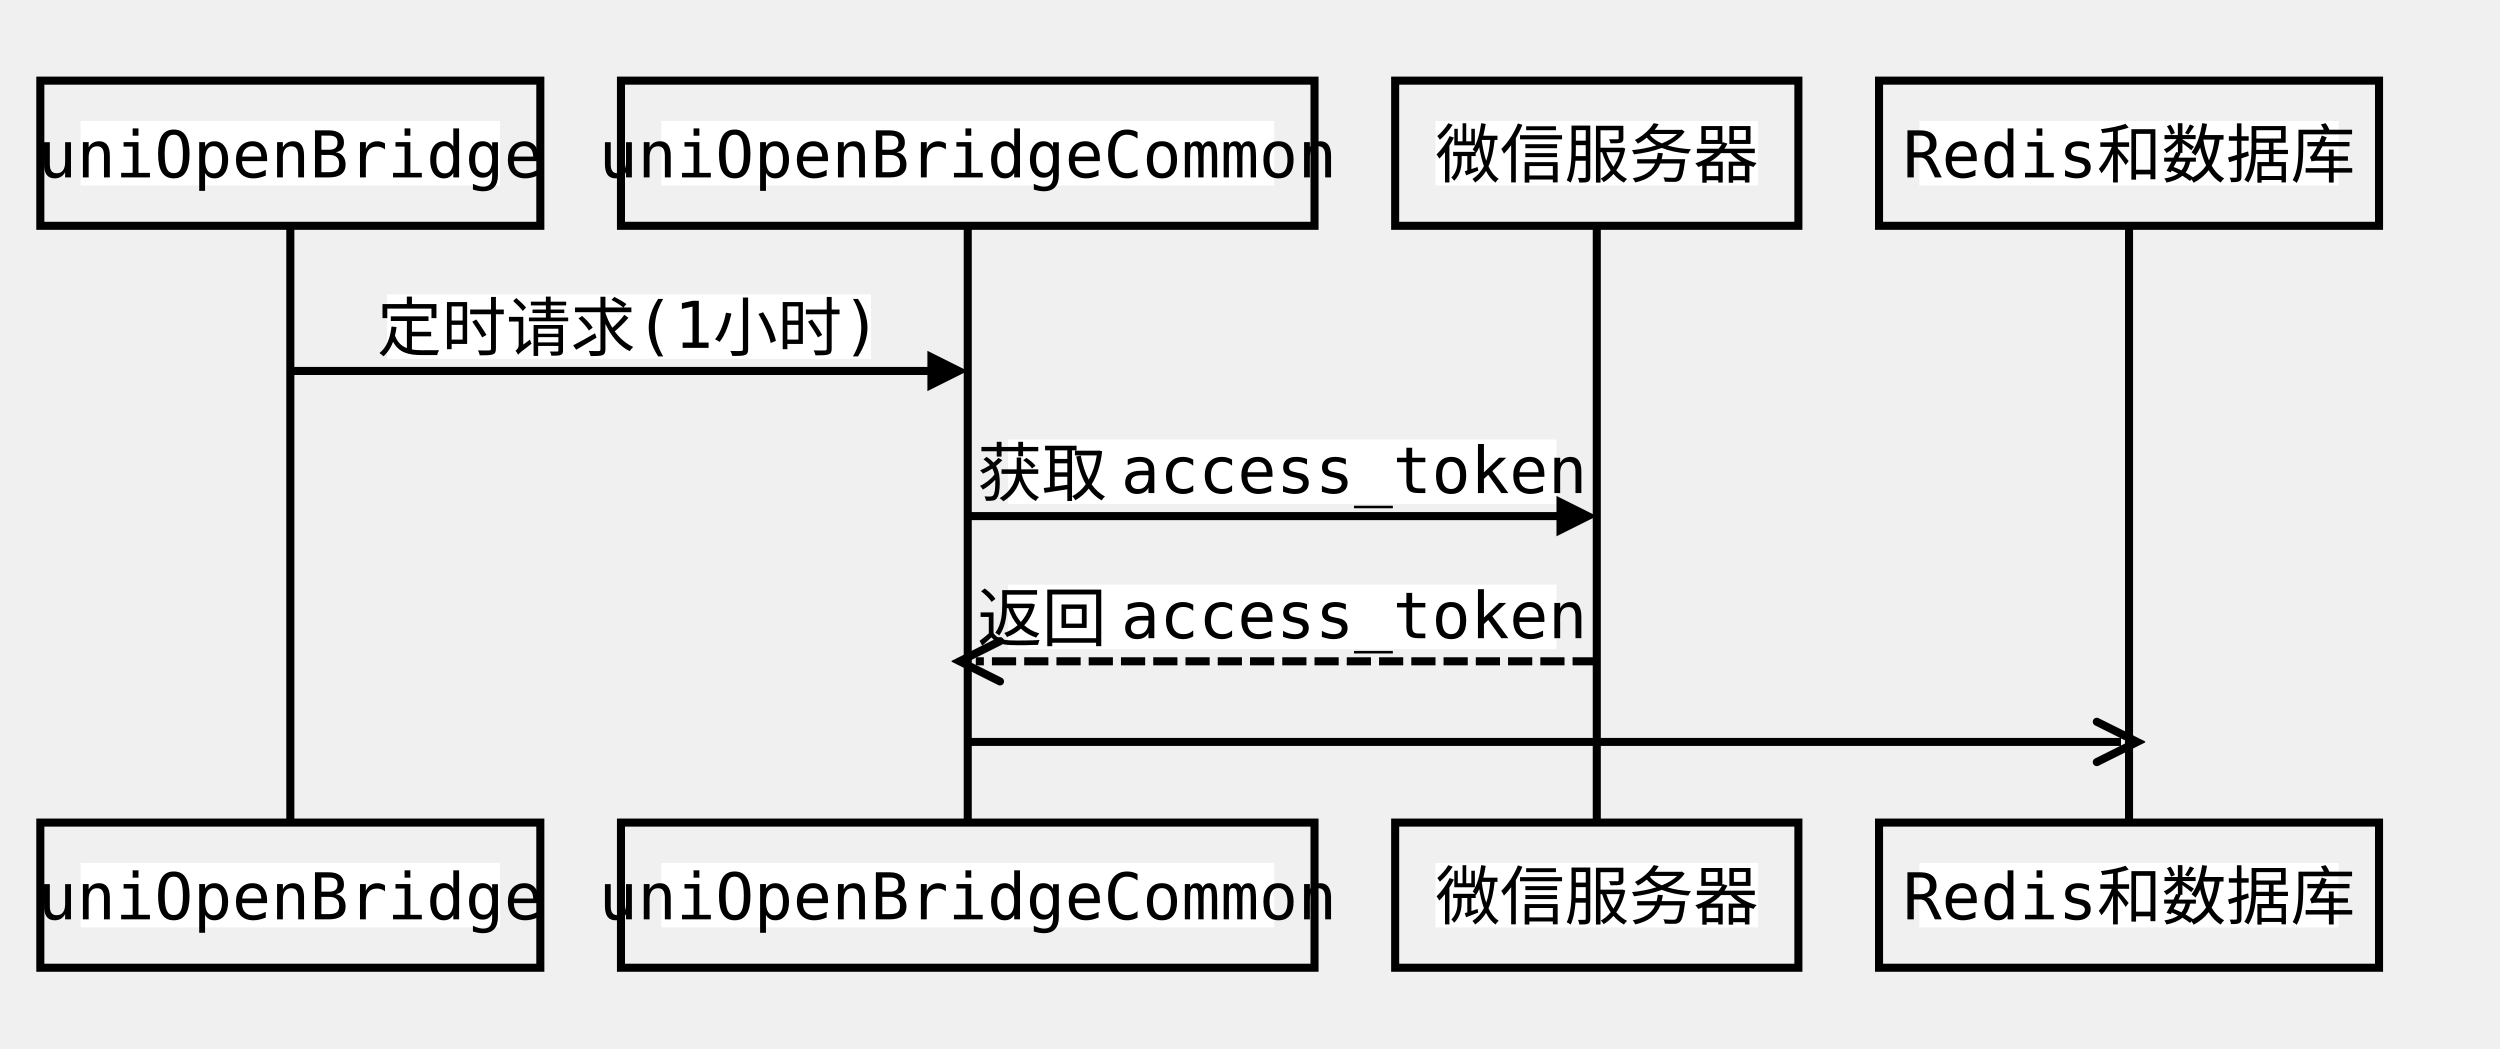
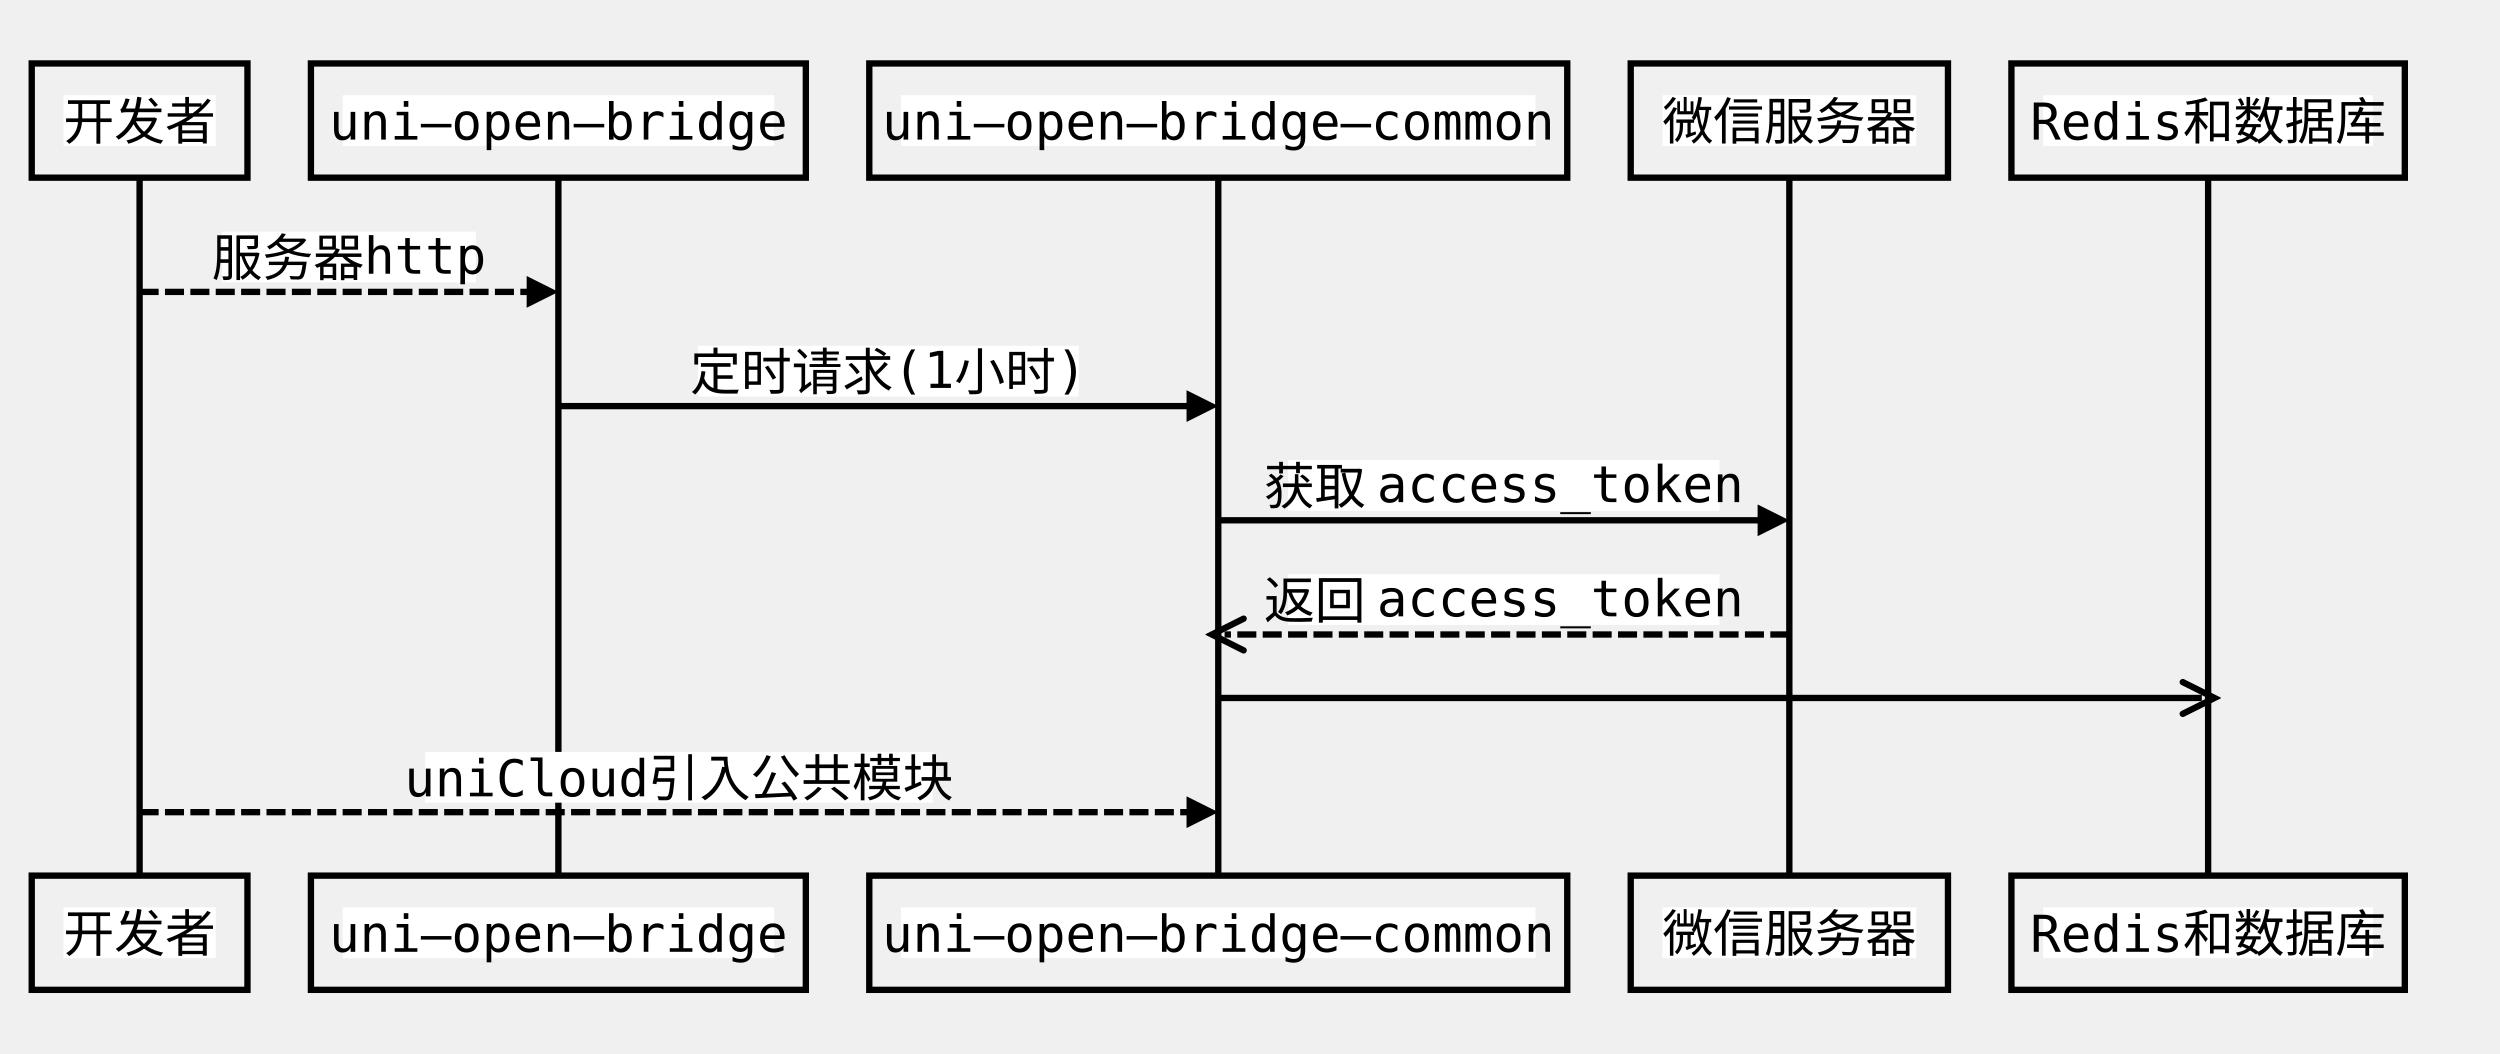
- <svg xmlns="http://www.w3.org/2000/svg" xmlns:xlink="http://www.w3.org/1999/xlink" width="620" height="260">
-   <source>Created with Raphaël 2.1.2uniOpenBridgeuniOpenBridgeuniOpenBridgeCommonuniOpenBridgeCommon微信服务器微信服务器Redis和数据库Redis和数据库定时请求(1小时)获取 access_token返回 access_token</source>
+ <svg xmlns="http://www.w3.org/2000/svg" xmlns:xlink="http://www.w3.org/1999/xlink" width="788" height="332">
+   <source>Created with Raphaël 2.1.2开发者开发者uni–open–bridgeuni–open–bridgeuni–open–bridge–commonuni–open–bridge–common微信服务器微信服务器Redis和数据库Redis和数据库服务器http定时请求(1小时)获取 access_token返回 access_tokenuniCloud引入公共模块</source>
  <defs style="-webkit-tap-highlight-color: rgba(0, 0, 0, 0);">
-     <path stroke-linecap="round" d="M5,0 0,2.5 5,5z" id="raphael-marker-block-obj262" style="-webkit-tap-highlight-color: rgba(0, 0, 0, 0);" />
-     <marker id="raphael-marker-endblock55-obj263" markerHeight="5" markerWidth="5" orient="auto" refX="2.5" refY="2.5" style="-webkit-tap-highlight-color: rgba(0, 0, 0, 0);">
-       <use xlink:href="#raphael-marker-block-obj262" transform="rotate(180 2.5 2.5) scale(1,1)" stroke-width="1" fill="#000" stroke="none" style="-webkit-tap-highlight-color: rgba(0, 0, 0, 0);" />
+     <path stroke-linecap="round" d="M5,0 0,2.5 5,5z" id="raphael-marker-block-obj454" style="-webkit-tap-highlight-color: rgba(0, 0, 0, 0);" />
+     <marker id="raphael-marker-endblock55-obj455" markerHeight="5" markerWidth="5" orient="auto" refX="2.5" refY="2.5" style="-webkit-tap-highlight-color: rgba(0, 0, 0, 0);">
+       <use xlink:href="#raphael-marker-block-obj454" transform="rotate(180 2.5 2.5) scale(1,1)" stroke-width="1" fill="#000" stroke="none" style="-webkit-tap-highlight-color: rgba(0, 0, 0, 0);" />
    </marker>
-     <path stroke-linecap="round" d="M6,1 1,3.5 6,6" id="raphael-marker-open-obj261" style="-webkit-tap-highlight-color: rgba(0, 0, 0, 0);" />
-     <marker id="raphael-marker-endopen77-obj264" markerHeight="7" markerWidth="7" orient="auto" refX="4" refY="3.5" style="-webkit-tap-highlight-color: rgba(0, 0, 0, 0);">
-       <use xlink:href="#raphael-marker-open-obj261" transform="rotate(180 3.5 3.5) scale(1,1)" stroke-width="1" fill="none" stroke="#000" style="-webkit-tap-highlight-color: rgba(0, 0, 0, 0);" />
+     <path stroke-linecap="round" d="M6,1 1,3.5 6,6" id="raphael-marker-open-obj453" style="-webkit-tap-highlight-color: rgba(0, 0, 0, 0);" />
+     <marker id="raphael-marker-endopen77-obj456" markerHeight="7" markerWidth="7" orient="auto" refX="4" refY="3.5" style="-webkit-tap-highlight-color: rgba(0, 0, 0, 0);">
+       <use xlink:href="#raphael-marker-open-obj453" transform="rotate(180 3.5 3.5) scale(1,1)" stroke-width="1" fill="none" stroke="#000" style="-webkit-tap-highlight-color: rgba(0, 0, 0, 0);" />
    </marker>
  </defs>
-   <rect x="10" y="20" width="124" height="36" r="0" rx="0" ry="0" fill="none" stroke="#000000" stroke-width="2" style="-webkit-tap-highlight-color: rgba(0, 0, 0, 0);" />
-   <rect x="20" y="30" width="104" height="16" r="0" rx="0" ry="0" fill="#ffffff" stroke="none" style="-webkit-tap-highlight-color: rgba(0, 0, 0, 0);" />
-   <text x="72" y="38" text-anchor="middle" font="10px &quot;Arial&quot;" stroke="none" fill="#000000" style="-webkit-tap-highlight-color: rgba(0, 0, 0, 0); text-anchor: middle; font: 16px &quot;Andale Mono&quot;, monospace;" font-size="16px" font-family="Andale Mono, monospace">
-     <tspan dy="6" style="-webkit-tap-highlight-color: rgba(0, 0, 0, 0);">uniOpenBridge</tspan>
+   <rect x="10" y="20" width="68" height="36" r="0" rx="0" ry="0" fill="none" stroke="#000000" stroke-width="2" style="-webkit-tap-highlight-color: rgba(0, 0, 0, 0);" />
+   <rect x="20" y="30" width="48" height="16" r="0" rx="0" ry="0" fill="#ffffff" stroke="none" style="-webkit-tap-highlight-color: rgba(0, 0, 0, 0);" />
+   <text x="44" y="38" text-anchor="middle" font="10px &quot;Arial&quot;" stroke="none" fill="#000000" style="-webkit-tap-highlight-color: rgba(0, 0, 0, 0); text-anchor: middle; font: 16px &quot;Andale Mono&quot;, monospace;" font-size="16px" font-family="Andale Mono, monospace">
+     <tspan dy="6" style="-webkit-tap-highlight-color: rgba(0, 0, 0, 0);">开发者</tspan>
  </text>
-   <rect x="10" y="204" width="124" height="36" r="0" rx="0" ry="0" fill="none" stroke="#000000" stroke-width="2" style="-webkit-tap-highlight-color: rgba(0, 0, 0, 0);" />
-   <rect x="20" y="214" width="104" height="16" r="0" rx="0" ry="0" fill="#ffffff" stroke="none" style="-webkit-tap-highlight-color: rgba(0, 0, 0, 0);" />
-   <text x="72" y="222" text-anchor="middle" font="10px &quot;Arial&quot;" stroke="none" fill="#000000" style="-webkit-tap-highlight-color: rgba(0, 0, 0, 0); text-anchor: middle; font: 16px &quot;Andale Mono&quot;, monospace;" font-size="16px" font-family="Andale Mono, monospace">
-     <tspan dy="6" style="-webkit-tap-highlight-color: rgba(0, 0, 0, 0);">uniOpenBridge</tspan>
+   <rect x="10" y="276" width="68" height="36" r="0" rx="0" ry="0" fill="none" stroke="#000000" stroke-width="2" style="-webkit-tap-highlight-color: rgba(0, 0, 0, 0);" />
+   <rect x="20" y="286" width="48" height="16" r="0" rx="0" ry="0" fill="#ffffff" stroke="none" style="-webkit-tap-highlight-color: rgba(0, 0, 0, 0);" />
+   <text x="44" y="294" text-anchor="middle" font="10px &quot;Arial&quot;" stroke="none" fill="#000000" style="-webkit-tap-highlight-color: rgba(0, 0, 0, 0); text-anchor: middle; font: 16px &quot;Andale Mono&quot;, monospace;" font-size="16px" font-family="Andale Mono, monospace">
+     <tspan dy="6" style="-webkit-tap-highlight-color: rgba(0, 0, 0, 0);">开发者</tspan>
  </text>
-   <path fill="none" stroke="#000000" d="M72,56L72,204" stroke-width="2" style="-webkit-tap-highlight-color: rgba(0, 0, 0, 0);" />
-   <rect x="154" y="20" width="172" height="36" r="0" rx="0" ry="0" fill="none" stroke="#000000" stroke-width="2" style="-webkit-tap-highlight-color: rgba(0, 0, 0, 0);" />
-   <rect x="164" y="30" width="152" height="16" r="0" rx="0" ry="0" fill="#ffffff" stroke="none" style="-webkit-tap-highlight-color: rgba(0, 0, 0, 0);" />
-   <text x="240" y="38" text-anchor="middle" font="10px &quot;Arial&quot;" stroke="none" fill="#000000" style="-webkit-tap-highlight-color: rgba(0, 0, 0, 0); text-anchor: middle; font: 16px &quot;Andale Mono&quot;, monospace;" font-size="16px" font-family="Andale Mono, monospace">
-     <tspan dy="6" style="-webkit-tap-highlight-color: rgba(0, 0, 0, 0);">uniOpenBridgeCommon</tspan>
+   <path fill="none" stroke="#000000" d="M44,56L44,276" stroke-width="2" style="-webkit-tap-highlight-color: rgba(0, 0, 0, 0);" />
+   <rect x="98" y="20" width="156" height="36" r="0" rx="0" ry="0" fill="none" stroke="#000000" stroke-width="2" style="-webkit-tap-highlight-color: rgba(0, 0, 0, 0);" />
+   <rect x="108" y="30" width="136" height="16" r="0" rx="0" ry="0" fill="#ffffff" stroke="none" style="-webkit-tap-highlight-color: rgba(0, 0, 0, 0);" />
+   <text x="176" y="38" text-anchor="middle" font="10px &quot;Arial&quot;" stroke="none" fill="#000000" style="-webkit-tap-highlight-color: rgba(0, 0, 0, 0); text-anchor: middle; font: 16px &quot;Andale Mono&quot;, monospace;" font-size="16px" font-family="Andale Mono, monospace">
+     <tspan dy="6" style="-webkit-tap-highlight-color: rgba(0, 0, 0, 0);">uni–open–bridge</tspan>
  </text>
-   <rect x="154" y="204" width="172" height="36" r="0" rx="0" ry="0" fill="none" stroke="#000000" stroke-width="2" style="-webkit-tap-highlight-color: rgba(0, 0, 0, 0);" />
-   <rect x="164" y="214" width="152" height="16" r="0" rx="0" ry="0" fill="#ffffff" stroke="none" style="-webkit-tap-highlight-color: rgba(0, 0, 0, 0);" />
-   <text x="240" y="222" text-anchor="middle" font="10px &quot;Arial&quot;" stroke="none" fill="#000000" style="-webkit-tap-highlight-color: rgba(0, 0, 0, 0); text-anchor: middle; font: 16px &quot;Andale Mono&quot;, monospace;" font-size="16px" font-family="Andale Mono, monospace">
-     <tspan dy="6" style="-webkit-tap-highlight-color: rgba(0, 0, 0, 0);">uniOpenBridgeCommon</tspan>
+   <rect x="98" y="276" width="156" height="36" r="0" rx="0" ry="0" fill="none" stroke="#000000" stroke-width="2" style="-webkit-tap-highlight-color: rgba(0, 0, 0, 0);" />
+   <rect x="108" y="286" width="136" height="16" r="0" rx="0" ry="0" fill="#ffffff" stroke="none" style="-webkit-tap-highlight-color: rgba(0, 0, 0, 0);" />
+   <text x="176" y="294" text-anchor="middle" font="10px &quot;Arial&quot;" stroke="none" fill="#000000" style="-webkit-tap-highlight-color: rgba(0, 0, 0, 0); text-anchor: middle; font: 16px &quot;Andale Mono&quot;, monospace;" font-size="16px" font-family="Andale Mono, monospace">
+     <tspan dy="6" style="-webkit-tap-highlight-color: rgba(0, 0, 0, 0);">uni–open–bridge</tspan>
  </text>
-   <path fill="none" stroke="#000000" d="M240,56L240,204" stroke-width="2" style="-webkit-tap-highlight-color: rgba(0, 0, 0, 0);" />
-   <rect x="346" y="20" width="100" height="36" r="0" rx="0" ry="0" fill="none" stroke="#000000" stroke-width="2" style="-webkit-tap-highlight-color: rgba(0, 0, 0, 0);" />
-   <rect x="356" y="30" width="80" height="16" r="0" rx="0" ry="0" fill="#ffffff" stroke="none" style="-webkit-tap-highlight-color: rgba(0, 0, 0, 0);" />
-   <text x="396" y="38" text-anchor="middle" font="10px &quot;Arial&quot;" stroke="none" fill="#000000" style="-webkit-tap-highlight-color: rgba(0, 0, 0, 0); text-anchor: middle; font: 16px &quot;Andale Mono&quot;, monospace;" font-size="16px" font-family="Andale Mono, monospace">
+   <path fill="none" stroke="#000000" d="M176,56L176,276" stroke-width="2" style="-webkit-tap-highlight-color: rgba(0, 0, 0, 0);" />
+   <rect x="274" y="20" width="220" height="36" r="0" rx="0" ry="0" fill="none" stroke="#000000" stroke-width="2" style="-webkit-tap-highlight-color: rgba(0, 0, 0, 0);" />
+   <rect x="284" y="30" width="200" height="16" r="0" rx="0" ry="0" fill="#ffffff" stroke="none" style="-webkit-tap-highlight-color: rgba(0, 0, 0, 0);" />
+   <text x="384" y="38" text-anchor="middle" font="10px &quot;Arial&quot;" stroke="none" fill="#000000" style="-webkit-tap-highlight-color: rgba(0, 0, 0, 0); text-anchor: middle; font: 16px &quot;Andale Mono&quot;, monospace;" font-size="16px" font-family="Andale Mono, monospace">
+     <tspan dy="6" style="-webkit-tap-highlight-color: rgba(0, 0, 0, 0);">uni–open–bridge–common</tspan>
+   </text>
+   <rect x="274" y="276" width="220" height="36" r="0" rx="0" ry="0" fill="none" stroke="#000000" stroke-width="2" style="-webkit-tap-highlight-color: rgba(0, 0, 0, 0);" />
+   <rect x="284" y="286" width="200" height="16" r="0" rx="0" ry="0" fill="#ffffff" stroke="none" style="-webkit-tap-highlight-color: rgba(0, 0, 0, 0);" />
+   <text x="384" y="294" text-anchor="middle" font="10px &quot;Arial&quot;" stroke="none" fill="#000000" style="-webkit-tap-highlight-color: rgba(0, 0, 0, 0); text-anchor: middle; font: 16px &quot;Andale Mono&quot;, monospace;" font-size="16px" font-family="Andale Mono, monospace">
+     <tspan dy="6" style="-webkit-tap-highlight-color: rgba(0, 0, 0, 0);">uni–open–bridge–common</tspan>
+   </text>
+   <path fill="none" stroke="#000000" d="M384,56L384,276" stroke-width="2" style="-webkit-tap-highlight-color: rgba(0, 0, 0, 0);" />
+   <rect x="514" y="20" width="100" height="36" r="0" rx="0" ry="0" fill="none" stroke="#000000" stroke-width="2" style="-webkit-tap-highlight-color: rgba(0, 0, 0, 0);" />
+   <rect x="524" y="30" width="80" height="16" r="0" rx="0" ry="0" fill="#ffffff" stroke="none" style="-webkit-tap-highlight-color: rgba(0, 0, 0, 0);" />
+   <text x="564" y="38" text-anchor="middle" font="10px &quot;Arial&quot;" stroke="none" fill="#000000" style="-webkit-tap-highlight-color: rgba(0, 0, 0, 0); text-anchor: middle; font: 16px &quot;Andale Mono&quot;, monospace;" font-size="16px" font-family="Andale Mono, monospace">
    <tspan dy="6" style="-webkit-tap-highlight-color: rgba(0, 0, 0, 0);">微信服务器</tspan>
  </text>
-   <rect x="346" y="204" width="100" height="36" r="0" rx="0" ry="0" fill="none" stroke="#000000" stroke-width="2" style="-webkit-tap-highlight-color: rgba(0, 0, 0, 0);" />
-   <rect x="356" y="214" width="80" height="16" r="0" rx="0" ry="0" fill="#ffffff" stroke="none" style="-webkit-tap-highlight-color: rgba(0, 0, 0, 0);" />
-   <text x="396" y="222" text-anchor="middle" font="10px &quot;Arial&quot;" stroke="none" fill="#000000" style="-webkit-tap-highlight-color: rgba(0, 0, 0, 0); text-anchor: middle; font: 16px &quot;Andale Mono&quot;, monospace;" font-size="16px" font-family="Andale Mono, monospace">
+   <rect x="514" y="276" width="100" height="36" r="0" rx="0" ry="0" fill="none" stroke="#000000" stroke-width="2" style="-webkit-tap-highlight-color: rgba(0, 0, 0, 0);" />
+   <rect x="524" y="286" width="80" height="16" r="0" rx="0" ry="0" fill="#ffffff" stroke="none" style="-webkit-tap-highlight-color: rgba(0, 0, 0, 0);" />
+   <text x="564" y="294" text-anchor="middle" font="10px &quot;Arial&quot;" stroke="none" fill="#000000" style="-webkit-tap-highlight-color: rgba(0, 0, 0, 0); text-anchor: middle; font: 16px &quot;Andale Mono&quot;, monospace;" font-size="16px" font-family="Andale Mono, monospace">
    <tspan dy="6" style="-webkit-tap-highlight-color: rgba(0, 0, 0, 0);">微信服务器</tspan>
  </text>
-   <path fill="none" stroke="#000000" d="M396,56L396,204" stroke-width="2" style="-webkit-tap-highlight-color: rgba(0, 0, 0, 0);" />
-   <rect x="466" y="20" width="124" height="36" r="0" rx="0" ry="0" fill="none" stroke="#000000" stroke-width="2" style="-webkit-tap-highlight-color: rgba(0, 0, 0, 0);" />
-   <rect x="476" y="30" width="104" height="16" r="0" rx="0" ry="0" fill="#ffffff" stroke="none" style="-webkit-tap-highlight-color: rgba(0, 0, 0, 0);" />
-   <text x="528" y="38" text-anchor="middle" font="10px &quot;Arial&quot;" stroke="none" fill="#000000" style="-webkit-tap-highlight-color: rgba(0, 0, 0, 0); text-anchor: middle; font: 16px &quot;Andale Mono&quot;, monospace;" font-size="16px" font-family="Andale Mono, monospace">
+   <path fill="none" stroke="#000000" d="M564,56L564,276" stroke-width="2" style="-webkit-tap-highlight-color: rgba(0, 0, 0, 0);" />
+   <rect x="634" y="20" width="124" height="36" r="0" rx="0" ry="0" fill="none" stroke="#000000" stroke-width="2" style="-webkit-tap-highlight-color: rgba(0, 0, 0, 0);" />
+   <rect x="644" y="30" width="104" height="16" r="0" rx="0" ry="0" fill="#ffffff" stroke="none" style="-webkit-tap-highlight-color: rgba(0, 0, 0, 0);" />
+   <text x="696" y="38" text-anchor="middle" font="10px &quot;Arial&quot;" stroke="none" fill="#000000" style="-webkit-tap-highlight-color: rgba(0, 0, 0, 0); text-anchor: middle; font: 16px &quot;Andale Mono&quot;, monospace;" font-size="16px" font-family="Andale Mono, monospace">
    <tspan dy="6" style="-webkit-tap-highlight-color: rgba(0, 0, 0, 0);">Redis和数据库</tspan>
  </text>
-   <rect x="466" y="204" width="124" height="36" r="0" rx="0" ry="0" fill="none" stroke="#000000" stroke-width="2" style="-webkit-tap-highlight-color: rgba(0, 0, 0, 0);" />
-   <rect x="476" y="214" width="104" height="16" r="0" rx="0" ry="0" fill="#ffffff" stroke="none" style="-webkit-tap-highlight-color: rgba(0, 0, 0, 0);" />
-   <text x="528" y="222" text-anchor="middle" font="10px &quot;Arial&quot;" stroke="none" fill="#000000" style="-webkit-tap-highlight-color: rgba(0, 0, 0, 0); text-anchor: middle; font: 16px &quot;Andale Mono&quot;, monospace;" font-size="16px" font-family="Andale Mono, monospace">
+   <rect x="634" y="276" width="124" height="36" r="0" rx="0" ry="0" fill="none" stroke="#000000" stroke-width="2" style="-webkit-tap-highlight-color: rgba(0, 0, 0, 0);" />
+   <rect x="644" y="286" width="104" height="16" r="0" rx="0" ry="0" fill="#ffffff" stroke="none" style="-webkit-tap-highlight-color: rgba(0, 0, 0, 0);" />
+   <text x="696" y="294" text-anchor="middle" font="10px &quot;Arial&quot;" stroke="none" fill="#000000" style="-webkit-tap-highlight-color: rgba(0, 0, 0, 0); text-anchor: middle; font: 16px &quot;Andale Mono&quot;, monospace;" font-size="16px" font-family="Andale Mono, monospace">
    <tspan dy="6" style="-webkit-tap-highlight-color: rgba(0, 0, 0, 0);">Redis和数据库</tspan>
  </text>
-   <path fill="none" stroke="#000000" d="M528,56L528,204" stroke-width="2" style="-webkit-tap-highlight-color: rgba(0, 0, 0, 0);" />
-   <rect x="96" y="73" width="120" height="16" r="0" rx="0" ry="0" fill="#ffffff" stroke="none" style="-webkit-tap-highlight-color: rgba(0, 0, 0, 0);" />
-   <text x="156" y="81" text-anchor="middle" font="10px &quot;Arial&quot;" stroke="none" fill="#000000" style="-webkit-tap-highlight-color: rgba(0, 0, 0, 0); text-anchor: middle; font: 16px &quot;Andale Mono&quot;, monospace;" font-size="16px" font-family="Andale Mono, monospace">
+   <path fill="none" stroke="#000000" d="M696,56L696,276" stroke-width="2" style="-webkit-tap-highlight-color: rgba(0, 0, 0, 0);" />
+   <rect x="70" y="73" width="80" height="16" r="0" rx="0" ry="0" fill="#ffffff" stroke="none" style="-webkit-tap-highlight-color: rgba(0, 0, 0, 0);" />
+   <text x="110" y="81" text-anchor="middle" font="10px &quot;Arial&quot;" stroke="none" fill="#000000" style="-webkit-tap-highlight-color: rgba(0, 0, 0, 0); text-anchor: middle; font: 16px &quot;Andale Mono&quot;, monospace;" font-size="16px" font-family="Andale Mono, monospace">
+     <tspan dy="6" style="-webkit-tap-highlight-color: rgba(0, 0, 0, 0);">服务器http</tspan>
+   </text>
+   <path fill="none" stroke="#000000" d="M44,92C44,92,146.932,92,171.007,92" stroke-width="2" marker-end="url(#raphael-marker-endblock55-obj455)" stroke-dasharray="6,2" style="-webkit-tap-highlight-color: rgba(0, 0, 0, 0);" />
+   <rect x="220" y="109" width="120" height="16" r="0" rx="0" ry="0" fill="#ffffff" stroke="none" style="-webkit-tap-highlight-color: rgba(0, 0, 0, 0);" />
+   <text x="280" y="117" text-anchor="middle" font="10px &quot;Arial&quot;" stroke="none" fill="#000000" style="-webkit-tap-highlight-color: rgba(0, 0, 0, 0); text-anchor: middle; font: 16px &quot;Andale Mono&quot;, monospace;" font-size="16px" font-family="Andale Mono, monospace">
    <tspan dy="6" style="-webkit-tap-highlight-color: rgba(0, 0, 0, 0);">定时请求(1小时)</tspan>
  </text>
-   <path fill="none" stroke="#000000" d="M72,92C72,92,207.093,92,234.995,92" stroke-width="2" marker-end="url(#raphael-marker-endblock55-obj263)" stroke-dasharray="0" style="-webkit-tap-highlight-color: rgba(0, 0, 0, 0);" />
-   <rect x="250" y="109" width="136" height="16" r="0" rx="0" ry="0" fill="#ffffff" stroke="none" style="-webkit-tap-highlight-color: rgba(0, 0, 0, 0);" />
-   <text x="318" y="117" text-anchor="middle" font="10px &quot;Arial&quot;" stroke="none" fill="#000000" style="-webkit-tap-highlight-color: rgba(0, 0, 0, 0); text-anchor: middle; font: 16px &quot;Andale Mono&quot;, monospace;" font-size="16px" font-family="Andale Mono, monospace">
+   <path fill="none" stroke="#000000" d="M176,128C176,128,347.335,128,379,128" stroke-width="2" marker-end="url(#raphael-marker-endblock55-obj455)" stroke-dasharray="0" style="-webkit-tap-highlight-color: rgba(0, 0, 0, 0);" />
+   <rect x="406" y="145" width="136" height="16" r="0" rx="0" ry="0" fill="#ffffff" stroke="none" style="-webkit-tap-highlight-color: rgba(0, 0, 0, 0);" />
+   <text x="474" y="153" text-anchor="middle" font="10px &quot;Arial&quot;" stroke="none" fill="#000000" style="-webkit-tap-highlight-color: rgba(0, 0, 0, 0); text-anchor: middle; font: 16px &quot;Andale Mono&quot;, monospace;" font-size="16px" font-family="Andale Mono, monospace">
    <tspan dy="6" style="-webkit-tap-highlight-color: rgba(0, 0, 0, 0);">获取 access_token</tspan>
  </text>
-   <path fill="none" stroke="#000000" d="M240,128C240,128,364.353,128,391.008,128" stroke-width="2" marker-end="url(#raphael-marker-endblock55-obj263)" stroke-dasharray="0" style="-webkit-tap-highlight-color: rgba(0, 0, 0, 0);" />
-   <rect x="250" y="145" width="136" height="16" r="0" rx="0" ry="0" fill="#ffffff" stroke="none" style="-webkit-tap-highlight-color: rgba(0, 0, 0, 0);" />
-   <text x="318" y="153" text-anchor="middle" font="10px &quot;Arial&quot;" stroke="none" fill="#000000" style="-webkit-tap-highlight-color: rgba(0, 0, 0, 0); text-anchor: middle; font: 16px &quot;Andale Mono&quot;, monospace;" font-size="16px" font-family="Andale Mono, monospace">
+   <path fill="none" stroke="#000000" d="M384,164C384,164,529.927,164,558.998,164" stroke-width="2" marker-end="url(#raphael-marker-endblock55-obj455)" stroke-dasharray="0" style="-webkit-tap-highlight-color: rgba(0, 0, 0, 0);" />
+   <rect x="406" y="181" width="136" height="16" r="0" rx="0" ry="0" fill="#ffffff" stroke="none" style="-webkit-tap-highlight-color: rgba(0, 0, 0, 0);" />
+   <text x="474" y="189" text-anchor="middle" font="10px &quot;Arial&quot;" stroke="none" fill="#000000" style="-webkit-tap-highlight-color: rgba(0, 0, 0, 0); text-anchor: middle; font: 16px &quot;Andale Mono&quot;, monospace;" font-size="16px" font-family="Andale Mono, monospace">
    <tspan dy="6" style="-webkit-tap-highlight-color: rgba(0, 0, 0, 0);">返回 access_token</tspan>
  </text>
-   <path fill="none" stroke="#000000" d="M396,164C396,164,260.173,164,242.001,164" stroke-width="2" marker-end="url(#raphael-marker-endopen77-obj264)" stroke-dasharray="6,2" style="-webkit-tap-highlight-color: rgba(0, 0, 0, 0);" />
+   <path fill="none" stroke="#000000" d="M564,200C564,200,405.632,200,385.991,200" stroke-width="2" marker-end="url(#raphael-marker-endopen77-obj456)" stroke-dasharray="6,2" style="-webkit-tap-highlight-color: rgba(0, 0, 0, 0);" />
  <rect x="0" y="0" width="0" height="0" r="0" rx="0" ry="0" fill="#ffffff" stroke="none" style="-webkit-tap-highlight-color: rgba(0, 0, 0, 0);" />
-   <text x="384" y="189" text-anchor="middle" font="10px &quot;Arial&quot;" stroke="none" fill="#000000" style="-webkit-tap-highlight-color: rgba(0, 0, 0, 0); text-anchor: middle; font: 16px &quot;Andale Mono&quot;, monospace;" font-size="16px" font-family="Andale Mono, monospace">
-     <tspan dy="189" style="-webkit-tap-highlight-color: rgba(0, 0, 0, 0);" />
+   <text x="540" y="225" text-anchor="middle" font="10px &quot;Arial&quot;" stroke="none" fill="#000000" style="-webkit-tap-highlight-color: rgba(0, 0, 0, 0); text-anchor: middle; font: 16px &quot;Andale Mono&quot;, monospace;" font-size="16px" font-family="Andale Mono, monospace">
+     <tspan dy="225" style="-webkit-tap-highlight-color: rgba(0, 0, 0, 0);" />
  </text>
-   <path fill="none" stroke="#000000" d="M240,184C240,184,500.562,184,526.007,184" stroke-width="2" marker-end="url(#raphael-marker-endopen77-obj264)" stroke-dasharray="0" style="-webkit-tap-highlight-color: rgba(0, 0, 0, 0);" />
+   <path fill="none" stroke="#000000" d="M384,220C384,220,667.436,220,694.008,220" stroke-width="2" marker-end="url(#raphael-marker-endopen77-obj456)" stroke-dasharray="0" style="-webkit-tap-highlight-color: rgba(0, 0, 0, 0);" />
+   <rect x="134" y="237" width="160" height="16" r="0" rx="0" ry="0" fill="#ffffff" stroke="none" style="-webkit-tap-highlight-color: rgba(0, 0, 0, 0);" />
+   <text x="214" y="245" text-anchor="middle" font="10px &quot;Arial&quot;" stroke="none" fill="#000000" style="-webkit-tap-highlight-color: rgba(0, 0, 0, 0); text-anchor: middle; font: 16px &quot;Andale Mono&quot;, monospace;" font-size="16px" font-family="Andale Mono, monospace">
+     <tspan dy="6" style="-webkit-tap-highlight-color: rgba(0, 0, 0, 0);">uniCloud引入公共模块</tspan>
+   </text>
+   <path fill="none" stroke="#000000" d="M44,256C44,256,336.943,256,378.996,256" stroke-width="2" marker-end="url(#raphael-marker-endblock55-obj455)" stroke-dasharray="6,2" style="-webkit-tap-highlight-color: rgba(0, 0, 0, 0);" />
</svg>
